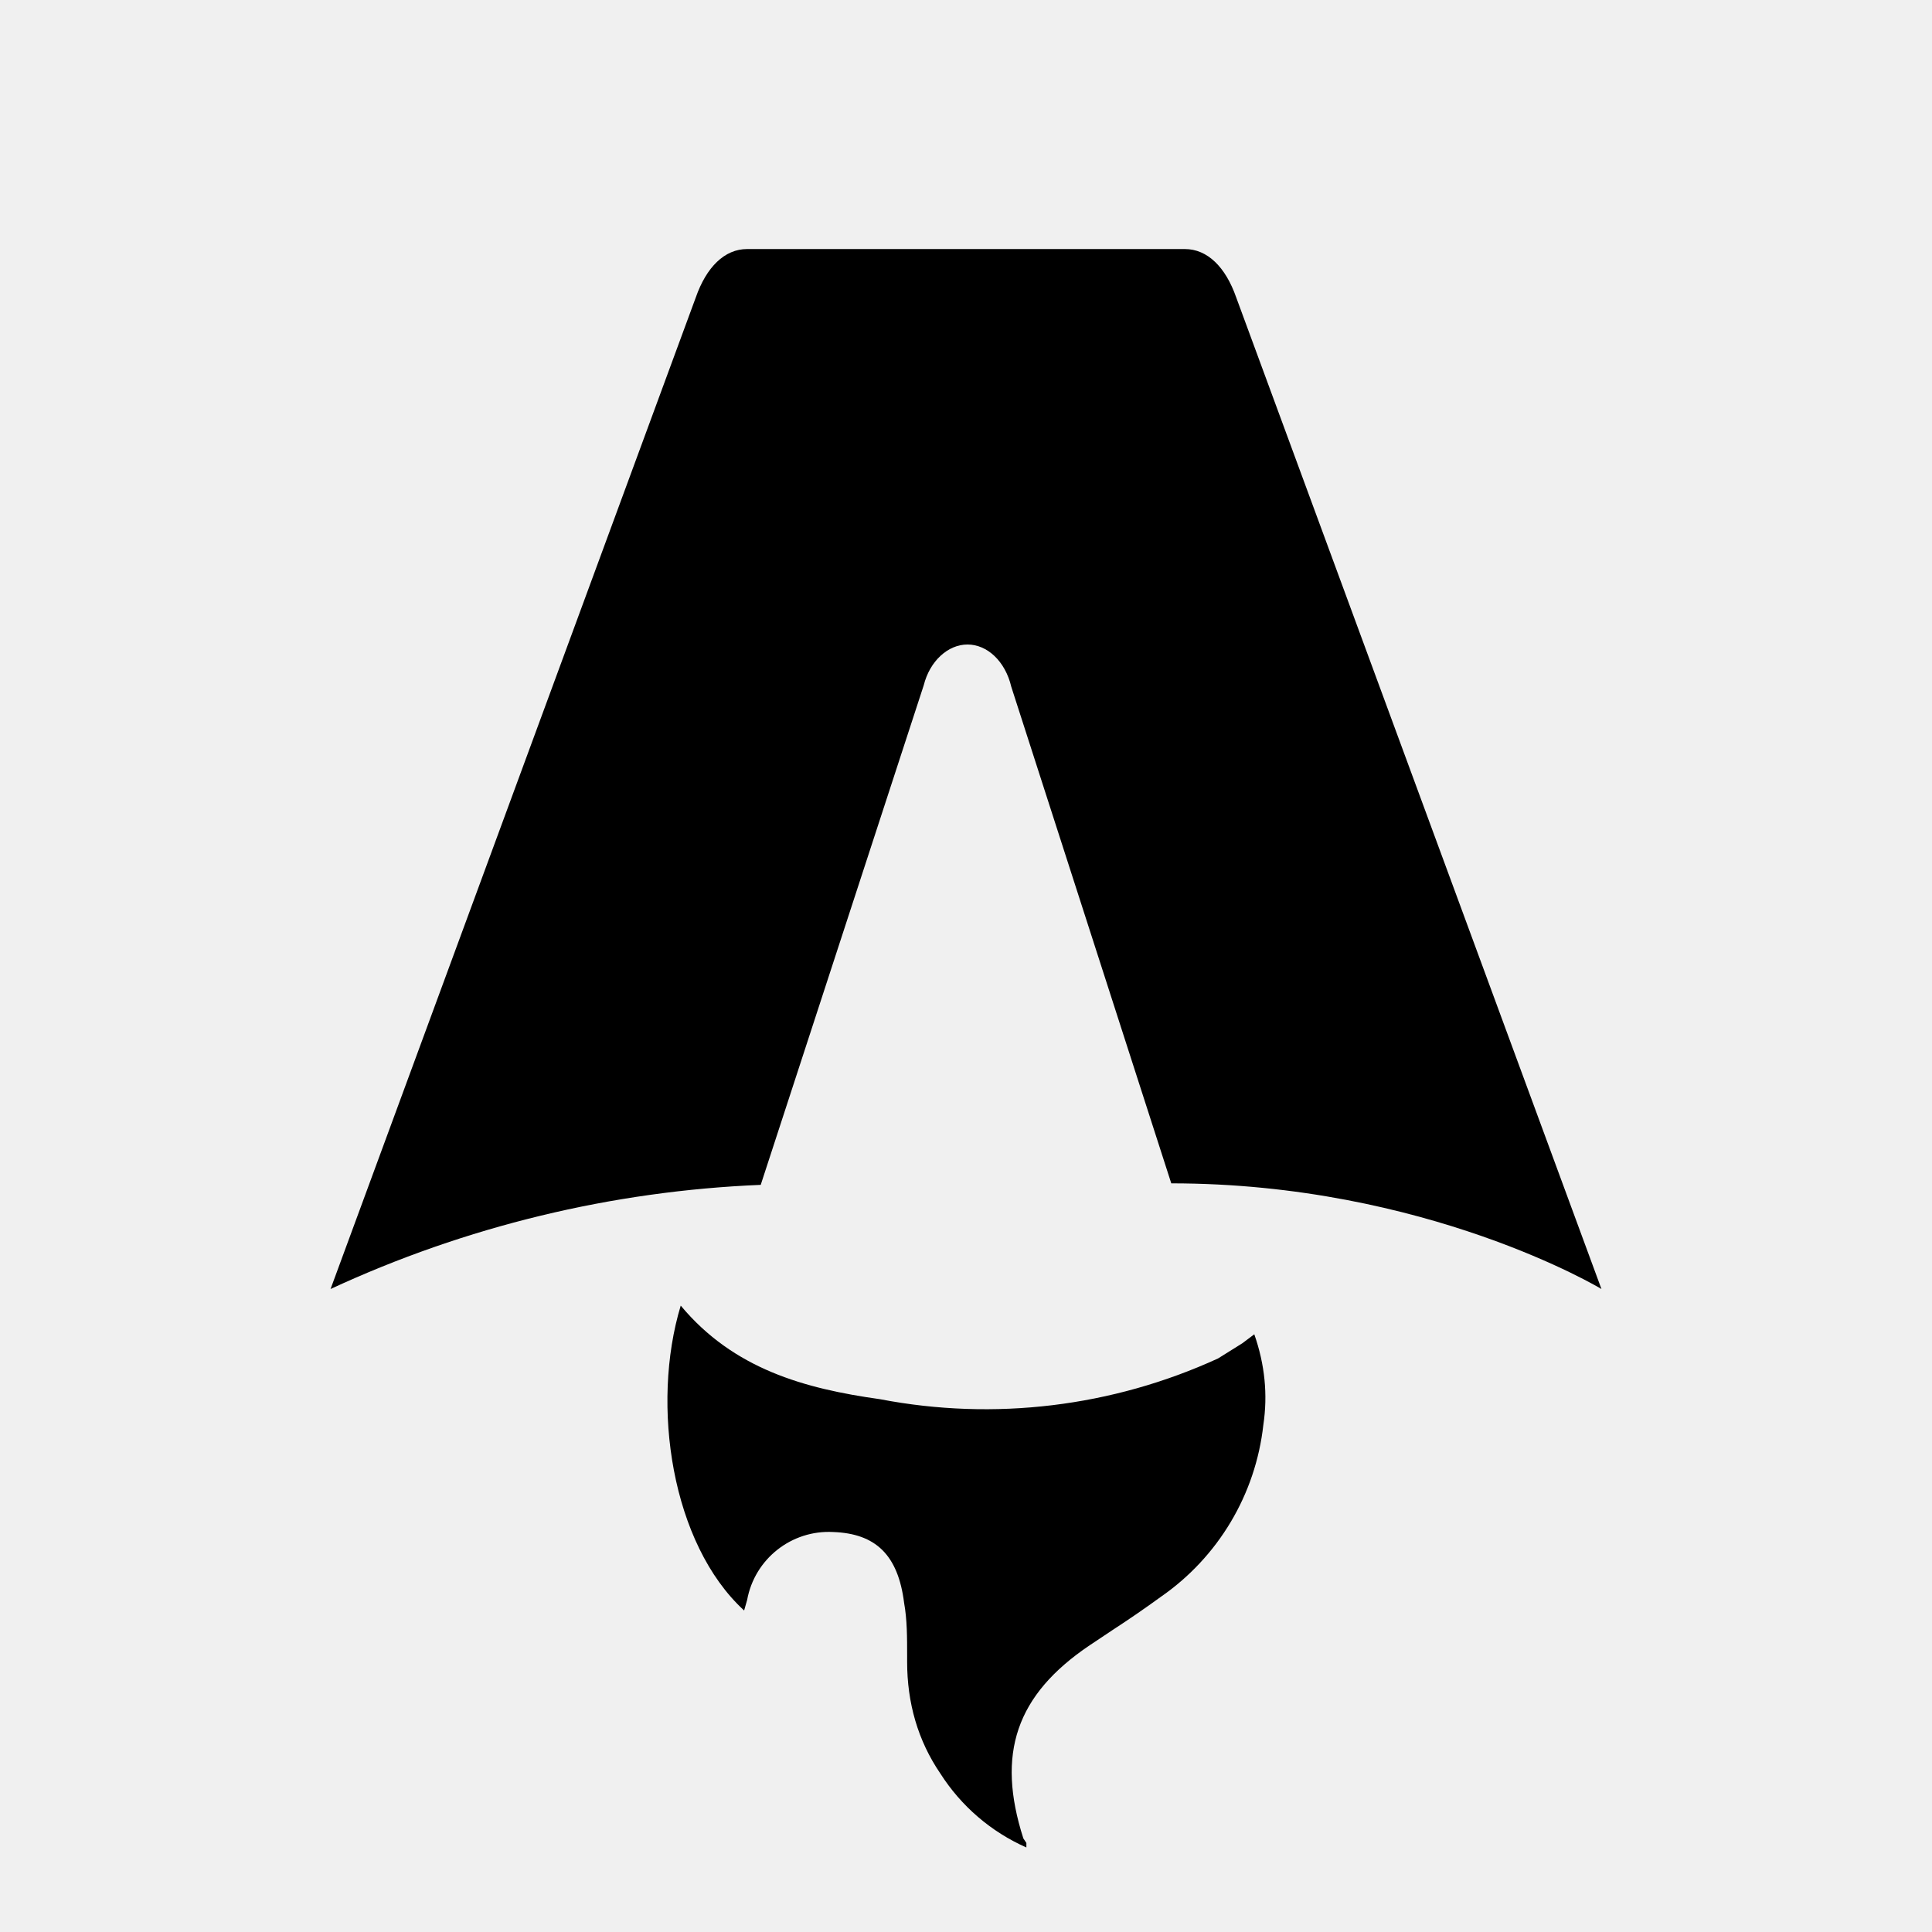
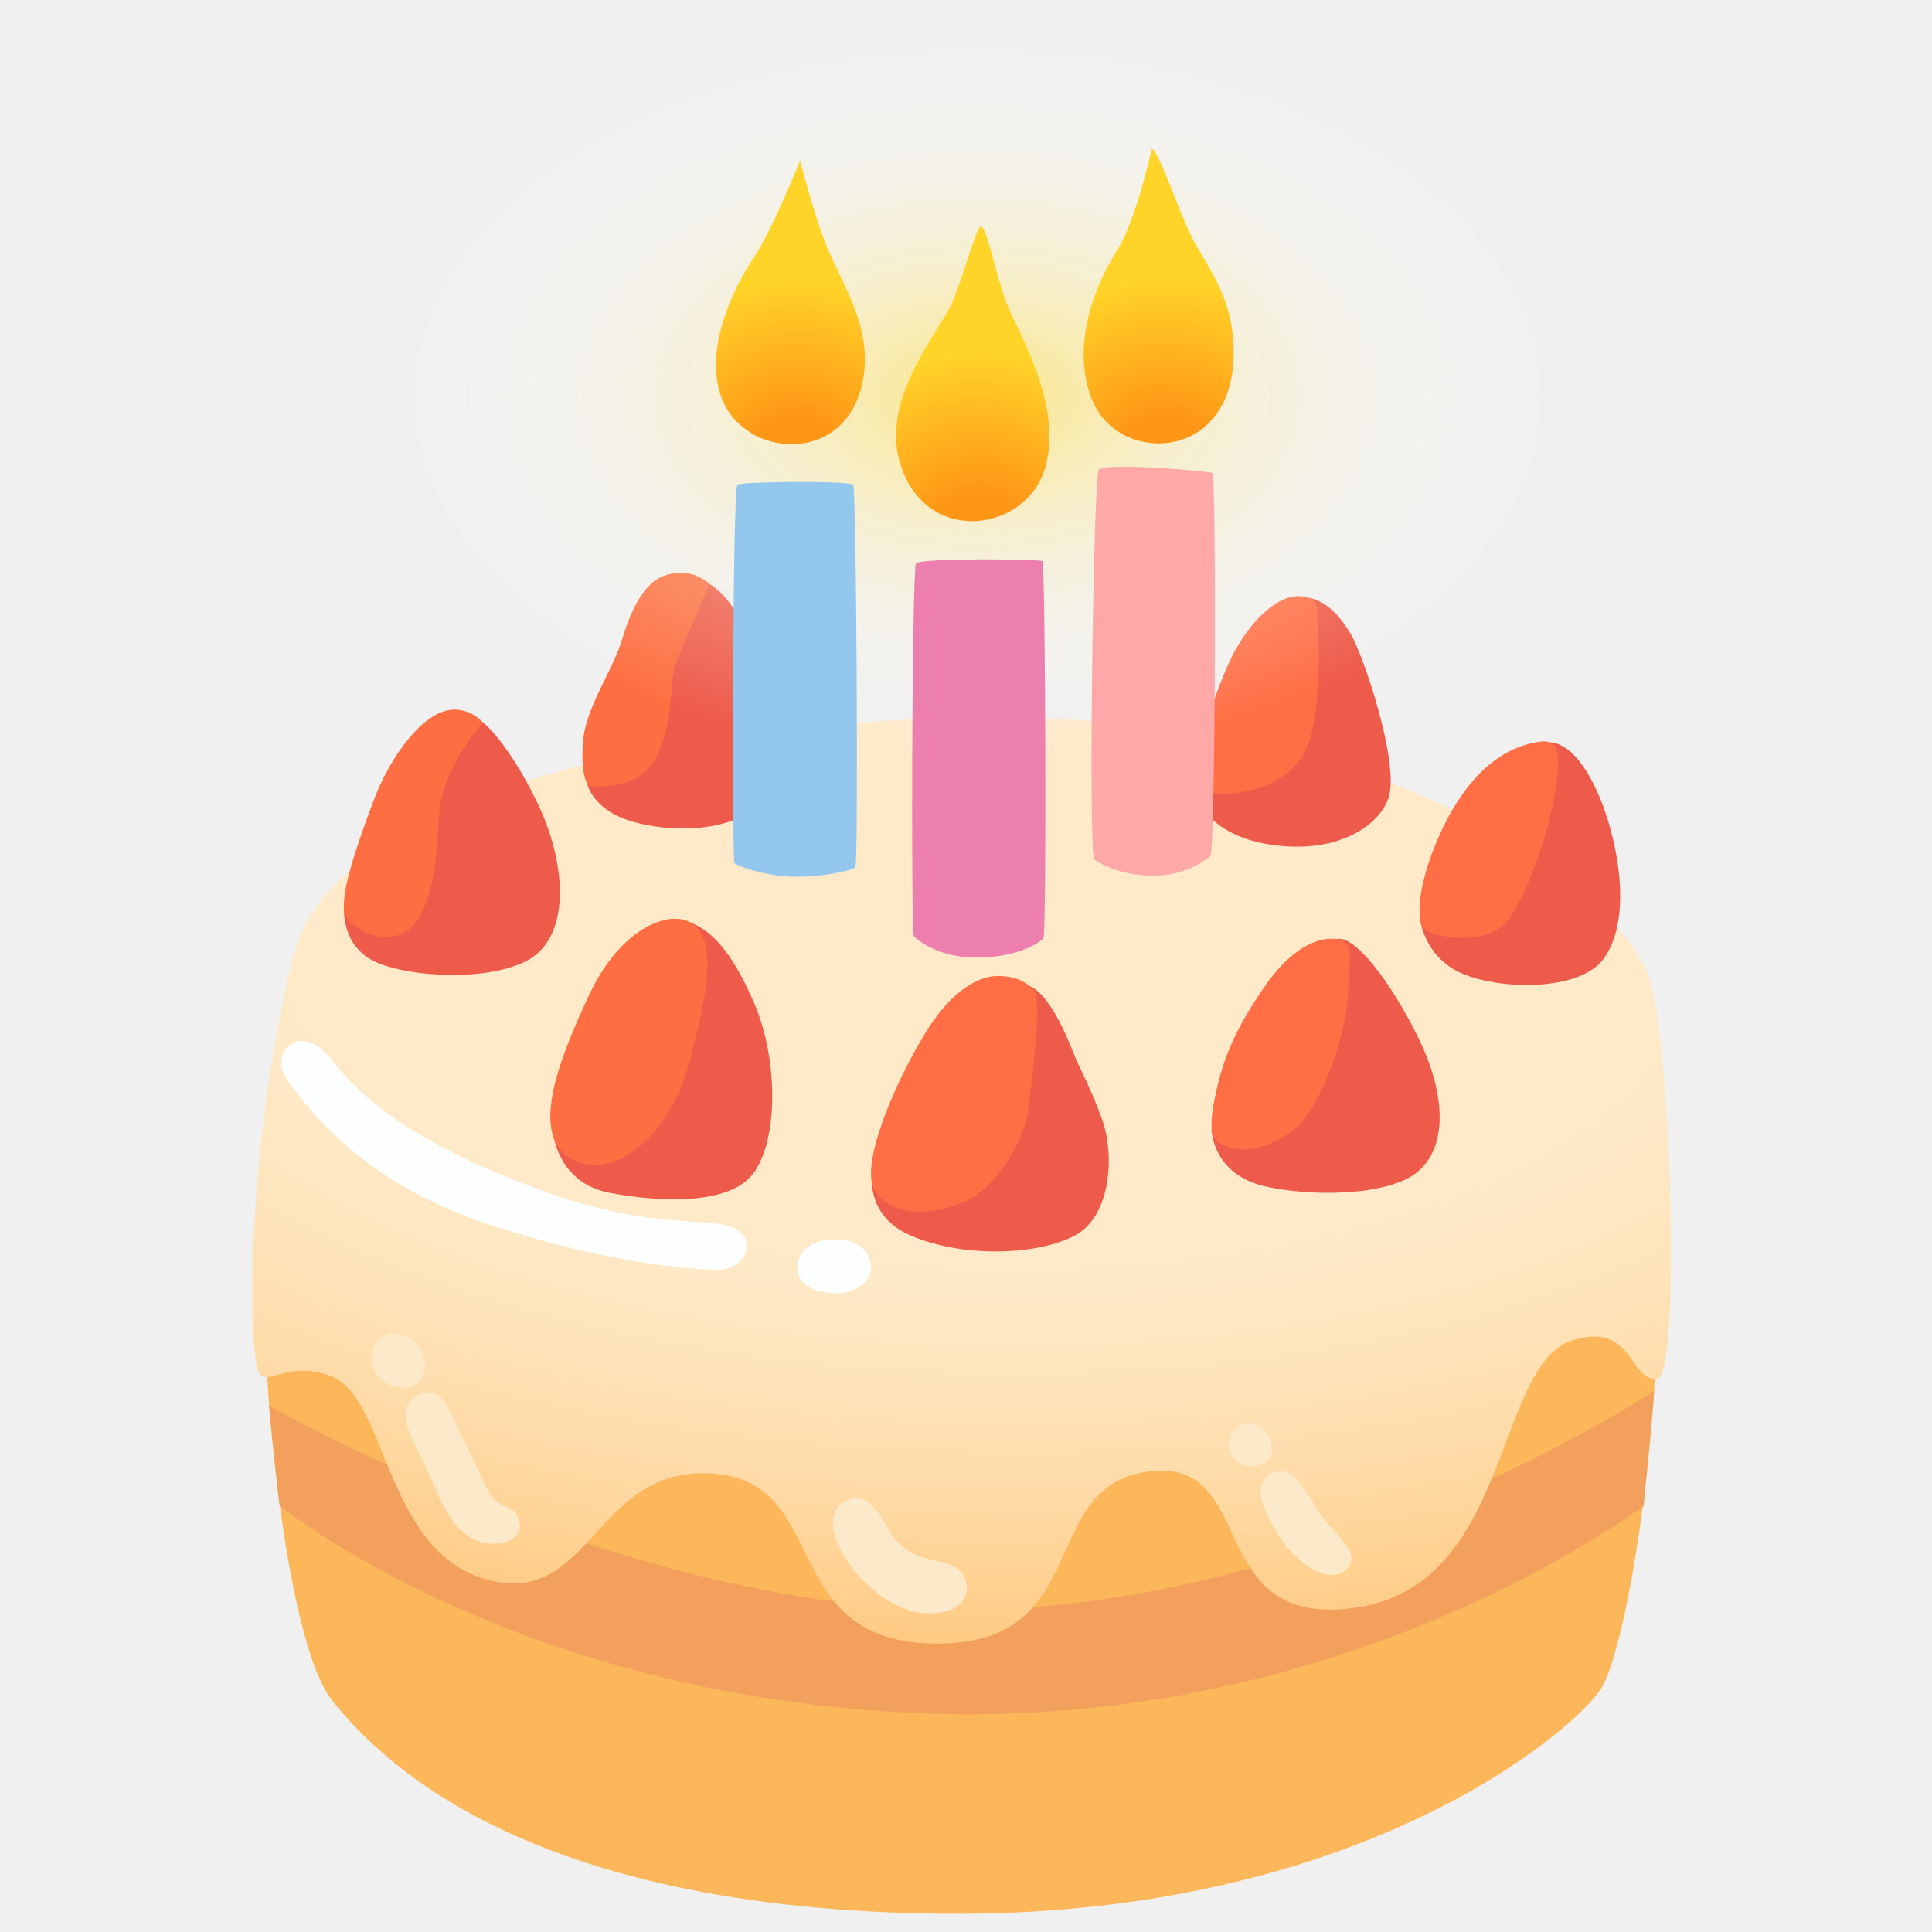
- <svg xmlns="http://www.w3.org/2000/svg" fill="none" viewBox="0 0 128 128">
-   <path d="M50.4 78.5a75.1 75.1 0 0 0-28.5 6.9l24.2-65.7c.7-2 1.9-3.2 3.4-3.2h29c1.5 0 2.7 1.2 3.4 3.2l24.2 65.7s-11.6-7-28.5-7L67 45.5c-.4-1.7-1.6-2.8-2.9-2.8-1.3 0-2.5 1.1-2.9 2.7L50.4 78.5Zm-1.1 28.2Zm-4.2-20.2c-2 6.6-.6 15.8 4.2 20.2a17.5 17.5 0 0 1 .2-.7 5.5 5.5 0 0 1 5.7-4.5c2.8.1 4.3 1.5 4.7 4.7.2 1.1.2 2.3.2 3.5v.4c0 2.7.7 5.2 2.2 7.4a13 13 0 0 0 5.7 4.9v-.3l-.2-.3c-1.8-5.6-.5-9.5 4.4-12.8l1.5-1a73 73 0 0 0 3.2-2.2 16 16 0 0 0 6.8-11.4c.3-2 .1-4-.6-6l-.8.6-1.6 1a37 37 0 0 1-22.4 2.7c-5-.7-9.7-2-13.2-6.2Z" />
-   <style>
-         path { fill: #000; }
-         @media (prefers-color-scheme: dark) {
-             path { fill: #FFF; }
-         }
-     </style>
+ <svg xmlns="http://www.w3.org/2000/svg" width="1em" height="1em" viewBox="0 0 128 128">
+   <path d="M0 0h128v128H0z" fill="none" />
+   <path fill="#FBB75A" d="M19.65 84.13s-1.83 3.38-1.97 5.49s1.27 19.29 4.36 23.09s12.53 13.8 40.4 14.08s42.09-12.39 43.64-14.92s3.52-14.36 3.66-23.65s-49.41-2.82-49.41-2.82z" />
+   <path fill="#F2A05B" d="M61.88 106.65c24.78.7 47.72-14.5 47.72-14.5l-.7 7.6s-18.86 14.5-46.6 13.8s-43.78-13.8-43.78-13.8l-.7-6.62s22.39 12.9 44.06 13.52" />
+   <radialGradient id="SVGQG7r7WMZ" cx="65.314" cy="62.727" r="45.785" gradientTransform="matrix(-.0195 .9998 -2.1765 -.0425 203.115 .09)" gradientUnits="userSpaceOnUse">
+     <stop offset=".445" stop-color="#FEEAC9" />
+     <stop offset=".565" stop-color="#FEE7C2" />
+     <stop offset=".741" stop-color="#FEDEAE" />
+     <stop offset=".952" stop-color="#FFCF8D" />
+     <stop offset="1" stop-color="#FFCB85" />
+   </radialGradient>
+   <path fill="url(#SVGQG7r7WMZ)" d="M64.98 47.52c-10.56.05-42.37 2.53-45.61 16.05s-2.82 26.19-2.25 27.31c.56 1.13 1.82-.82 4.79.28c3.8 1.41 3.52 11.68 10.42 13.51s7.04-7.6 14.92-7.04s4.22 11.13 14.64 11.26c10.7.14 6.73-10.46 14.22-11.4c7.41-.94 3.52 10.56 13.8 9.01S99 90.32 104.26 88.77c3.99-1.17 3.65 2.75 5.54 2.58c1.55-.14.94-21.59-.47-26.37s-14.65-17.6-44.35-17.46" />
+   <path fill="#FDFFFF" d="M32.95 77.72c-7.49-3.16-9.91-6.15-11.12-7.67c-.84-1.06-2.11-1.48-2.82-.63c-.7.84-.35 1.76.42 2.67c.77.92 4.22 6.19 13.09 9.08c7.8 2.54 12.95 2.89 14.92 2.96c2.19.08 3.1-2.67.21-3.03c-3.31-.41-6.53.07-14.7-3.38m22.5 4.39c-1.92-.05-2.63 1.03-2.63 1.88c0 1.03.89 1.6 2.44 1.69s2.44-.94 2.44-1.64c.01-.71-.42-1.89-2.25-1.93" />
+   <path fill="#FCE9CA" d="M25.14 88.78c-.88.86-.51 1.86-.09 2.38c.69.85 1.93.99 2.57.49c.73-.56.64-1.6.18-2.29c-.59-.9-1.79-1.44-2.66-.58m2.46 3.7c-1.21.68-.67 2.19-.02 3.43c1.39 2.64 1.83 4.79 3.43 5.85c1.62 1.07 3.62.33 3.43-.78c-.3-1.77-1.39-.43-2.33-2.67c-.39-.93-1.19-2.42-2.12-4.43c-.54-1.18-1.17-2.09-2.39-1.4m28.18 7.13c-1.19.85-.47 3 1.03 4.69s3.61 3.05 5.91 2.44c1.78-.47 1.64-2.44.42-3s-2.67-.23-3.99-1.97c-.64-.85-1.54-3.47-3.37-2.16m28.26-1.85c-1.18.87-.07 2.68.66 3.93s3.14 3.65 4.55 2.23c1.03-1.04-.91-2.3-1.82-3.66c-.68-1.03-1.82-3.67-3.39-2.5m-2.03-3.26c-.78.57-.66 1.47-.38 1.97c.38.66 1.6.94 2.3.33c.68-.59.28-1.55-.09-2.02s-1.31-.66-1.83-.28" />
+   <path fill="#EE5B4A" d="M86.4 39.57s-7.73 10.66-7.24 12.78c.38 1.67 2.18 3.46 6.03 3.72s6.26-1.53 6.81-3.23c.74-2.26-1.67-9.46-2.54-10.89c-1.23-2.03-2.34-2.32-3.06-2.38m15.98 9.62l-8.31 11.64s.25 2.55 2.75 3.65c2.61 1.14 7.94 1.21 9.47-1.02c1.74-2.53.99-6.88.11-9.51c-.68-2.06-2.12-4.98-4.02-4.76M88.31 62.34l-8.04 12.35s-.09 3.06 3.54 3.91c2.88.67 8.17.7 10.14-.99s1.81-5.09.11-8.66c-1.86-3.88-4.62-7.53-5.75-6.61m-20.02 3.03L57.76 78.11s-.21 2.46 2.39 3.66c3.34 1.55 8.48 1.47 11.09.07c2.29-1.23 2.64-5.13 1.81-7.57c-.68-1.99-1.62-3.68-1.97-4.6c-.35-.91-1.53-3.74-2.79-4.3m-22.67-4.3l-8.97 14.01s.28 3.27 3.7 3.94c2.95.58 7.81.92 9.5-1.2s1.76-7.5.14-11.3c-1.62-3.79-3.03-4.95-4.37-5.45M32 47.86l-1.2-.43l-8 12.64s-.23 2.23 1.63 3.42c1.76 1.13 7.36 1.69 10.38.21c3.03-1.48 2.81-6.44.7-10.7c-1.95-3.95-3.51-5.14-3.51-5.14m14.68-9.33l-7.77 13.41s.34 1.74 3.02 2.5c2.63.75 6.07.61 7.83-.75c1.77-1.36 2.24-4.35 1.43-7.82c-.55-2.37-2.68-6.66-4.51-7.34" />
+   <path fill="#FD6F42" d="M39.01 65.96c-1.67 3.6-4.01 8.94-1.34 10.7s6.62-1.06 8.02-6.34s1.62-7.92.28-9.05c-1.33-1.11-4.78-.02-6.96 4.69m-9.06-18.94c-1.9.12-4.08 3.06-5.17 5.95s-2.36 6.48-1.9 7.64s3.59 2.57 4.93.11s1.07-5.75 1.37-7.43c.53-2.96 2.82-5.42 2.82-5.42s-.78-.93-2.05-.85m15.06-9.07c-1.36.08-2.65.65-3.81 4.45c-.63 2.08-2.41 4.49-2.58 6.76c-.17 2.28.34 2.87.34 2.87s3.26.63 4.53-1.91c1.22-2.43.84-4.91 1.25-6.06c.41-1.16 2.28-5.37 2.28-5.37s-.82-.8-2.01-.74" />
+   <path fill="#FF6E45" d="M86.07 39.5c-1.43-.07-3.52 1.7-4.85 4.86c-1.34 3.16-2.15 6.59-2.09 7.6s5.34 1.13 7.2-1.92c1.17-1.92 1.11-7.07.98-8.31c-.12-1.25.25-2.16-1.24-2.23m15.87 9.65c-1.23.2-4.13.91-6.47 5.96c-1.46 3.15-1.9 6.18-.84 6.62s3.95.88 5.27-.77s2.78-6.14 3.11-8.38c.32-2.22.54-3.69-1.07-3.43M80.57 75.54c1.58 1.44 4.59.08 5.67-1.2c1.65-1.97 3.03-6.09 3.1-8.97c.05-2.09.53-3.27-1.3-3.17c-.63.04-2.36.35-4.36 3.31c-1.59 2.34-2.5 4.19-3.03 6.48c-.45 1.9-.54 3.13-.08 3.55M66.21 64.66c-1.02-.04-2.96.56-4.96 3.87c-2.01 3.31-4.29 8.66-3.31 10.31c.99 1.65 3.41 1.83 5.88.81c2.46-1.02 4.15-4.58 4.29-6.02s1.09-7.6.28-8.2c-.81-.59-1.3-.73-2.18-.77" />
+   <radialGradient id="SVGGO7N8buh" cx="64.791" cy="26.285" r="39.024" gradientTransform="matrix(1 0 0 .6157 0 10.1)" gradientUnits="userSpaceOnUse">
+     <stop offset=".034" stop-color="#FFE265" stop-opacity=".7" />
+     <stop offset=".112" stop-color="#FFE575" stop-opacity=".643" />
+     <stop offset=".417" stop-color="#FFF0B0" stop-opacity=".422" />
+     <stop offset=".677" stop-color="#FFF8DB" stop-opacity=".234" />
+     <stop offset=".88" stop-color="#FFFDF5" stop-opacity=".087" />
+     <stop offset="1" stop-color="#FFF" stop-opacity="0" />
+   </radialGradient>
+   <path fill="url(#SVGGO7N8buh)" d="M104.3 26.03c0 13.93-22.26 26.28-39.61 26.28s-39.42-13.1-39.42-27.03S47.03.26 64.37.26S104.3 12.1 104.3 26.03" />
+   <path fill="#FEA8A8" d="M72.79 31.12c.35-.49 6.94.06 7.53.21c.28.07.21 25.2-.14 25.41c-.3.18-1.48 1.27-3.73 1.27s-3.52-.77-3.94-1.06c-.42-.28-.07-25.34.28-25.83" />
+   <path fill="#EC7FAE" d="M60.69 37.32c-.27.23-.35 24.5-.14 24.71s1.62 1.48 4.36 1.41c2.75-.07 4.01-1.06 4.22-1.27s.14-24.85-.07-24.99c-.21-.15-7.95-.22-8.37.14" />
+   <path fill="#93C7EE" d="M48.86 32.11c-.34.2-.35 24.85-.21 25.06s2.18.92 4.08.92s3.73-.42 3.94-.63s.07-25.06-.14-25.34s-7.32-.22-7.67-.01" />
+   <radialGradient id="SVGV91q2bkX" cx="64.909" cy="35.978" r="19.428" gradientUnits="userSpaceOnUse">
+     <stop offset=".17" stop-color="#FF9616" />
+     <stop offset=".654" stop-color="#FFD429" />
+   </radialGradient>
+   <path fill="url(#SVGV91q2bkX)" d="M64.98 15c.42 0 .99 3.31 1.76 5.21s3.66 6.62 2.53 10.7c-1.23 4.47-8.2 5.34-9.71-.49c-1.06-4.08 2.53-8.31 3.45-10.21c.63-1.31 1.68-5.21 1.97-5.21" />
+   <radialGradient id="SVGA3WRedbM" cx="77.212" cy="30.827" r="19.044" gradientUnits="userSpaceOnUse">
+     <stop offset=".17" stop-color="#FF9616" />
+     <stop offset=".654" stop-color="#FFD429" />
+   </radialGradient>
+   <path fill="url(#SVGA3WRedbM)" d="M76.31 9.86s-1.04 4.74-2.32 6.76c-1.83 2.89-2.99 6.84-1.55 10.07c1.83 4.08 9.16 3.87 9.29-3.1c.07-3.66-1.53-5.6-2.67-7.67c-.78-1.41-2.26-5.92-2.75-6.06" />
+   <radialGradient id="SVG7W22qx6e" cx="52.822" cy="30.822" r="18.853" gradientUnits="userSpaceOnUse">
+     <stop offset=".17" stop-color="#FF9616" />
+     <stop offset=".654" stop-color="#FFD429" />
+   </radialGradient>
+   <path fill="url(#SVG7W22qx6e)" d="M53.01 10.64s-1.9 4.72-3.1 6.48s-3.33 5.91-2.11 9.22c1.48 4.01 8.03 4.49 9.29-.77c.84-3.52-.99-6.19-2.25-9.08c-.79-1.82-1.83-5.85-1.83-5.85" />
</svg>
